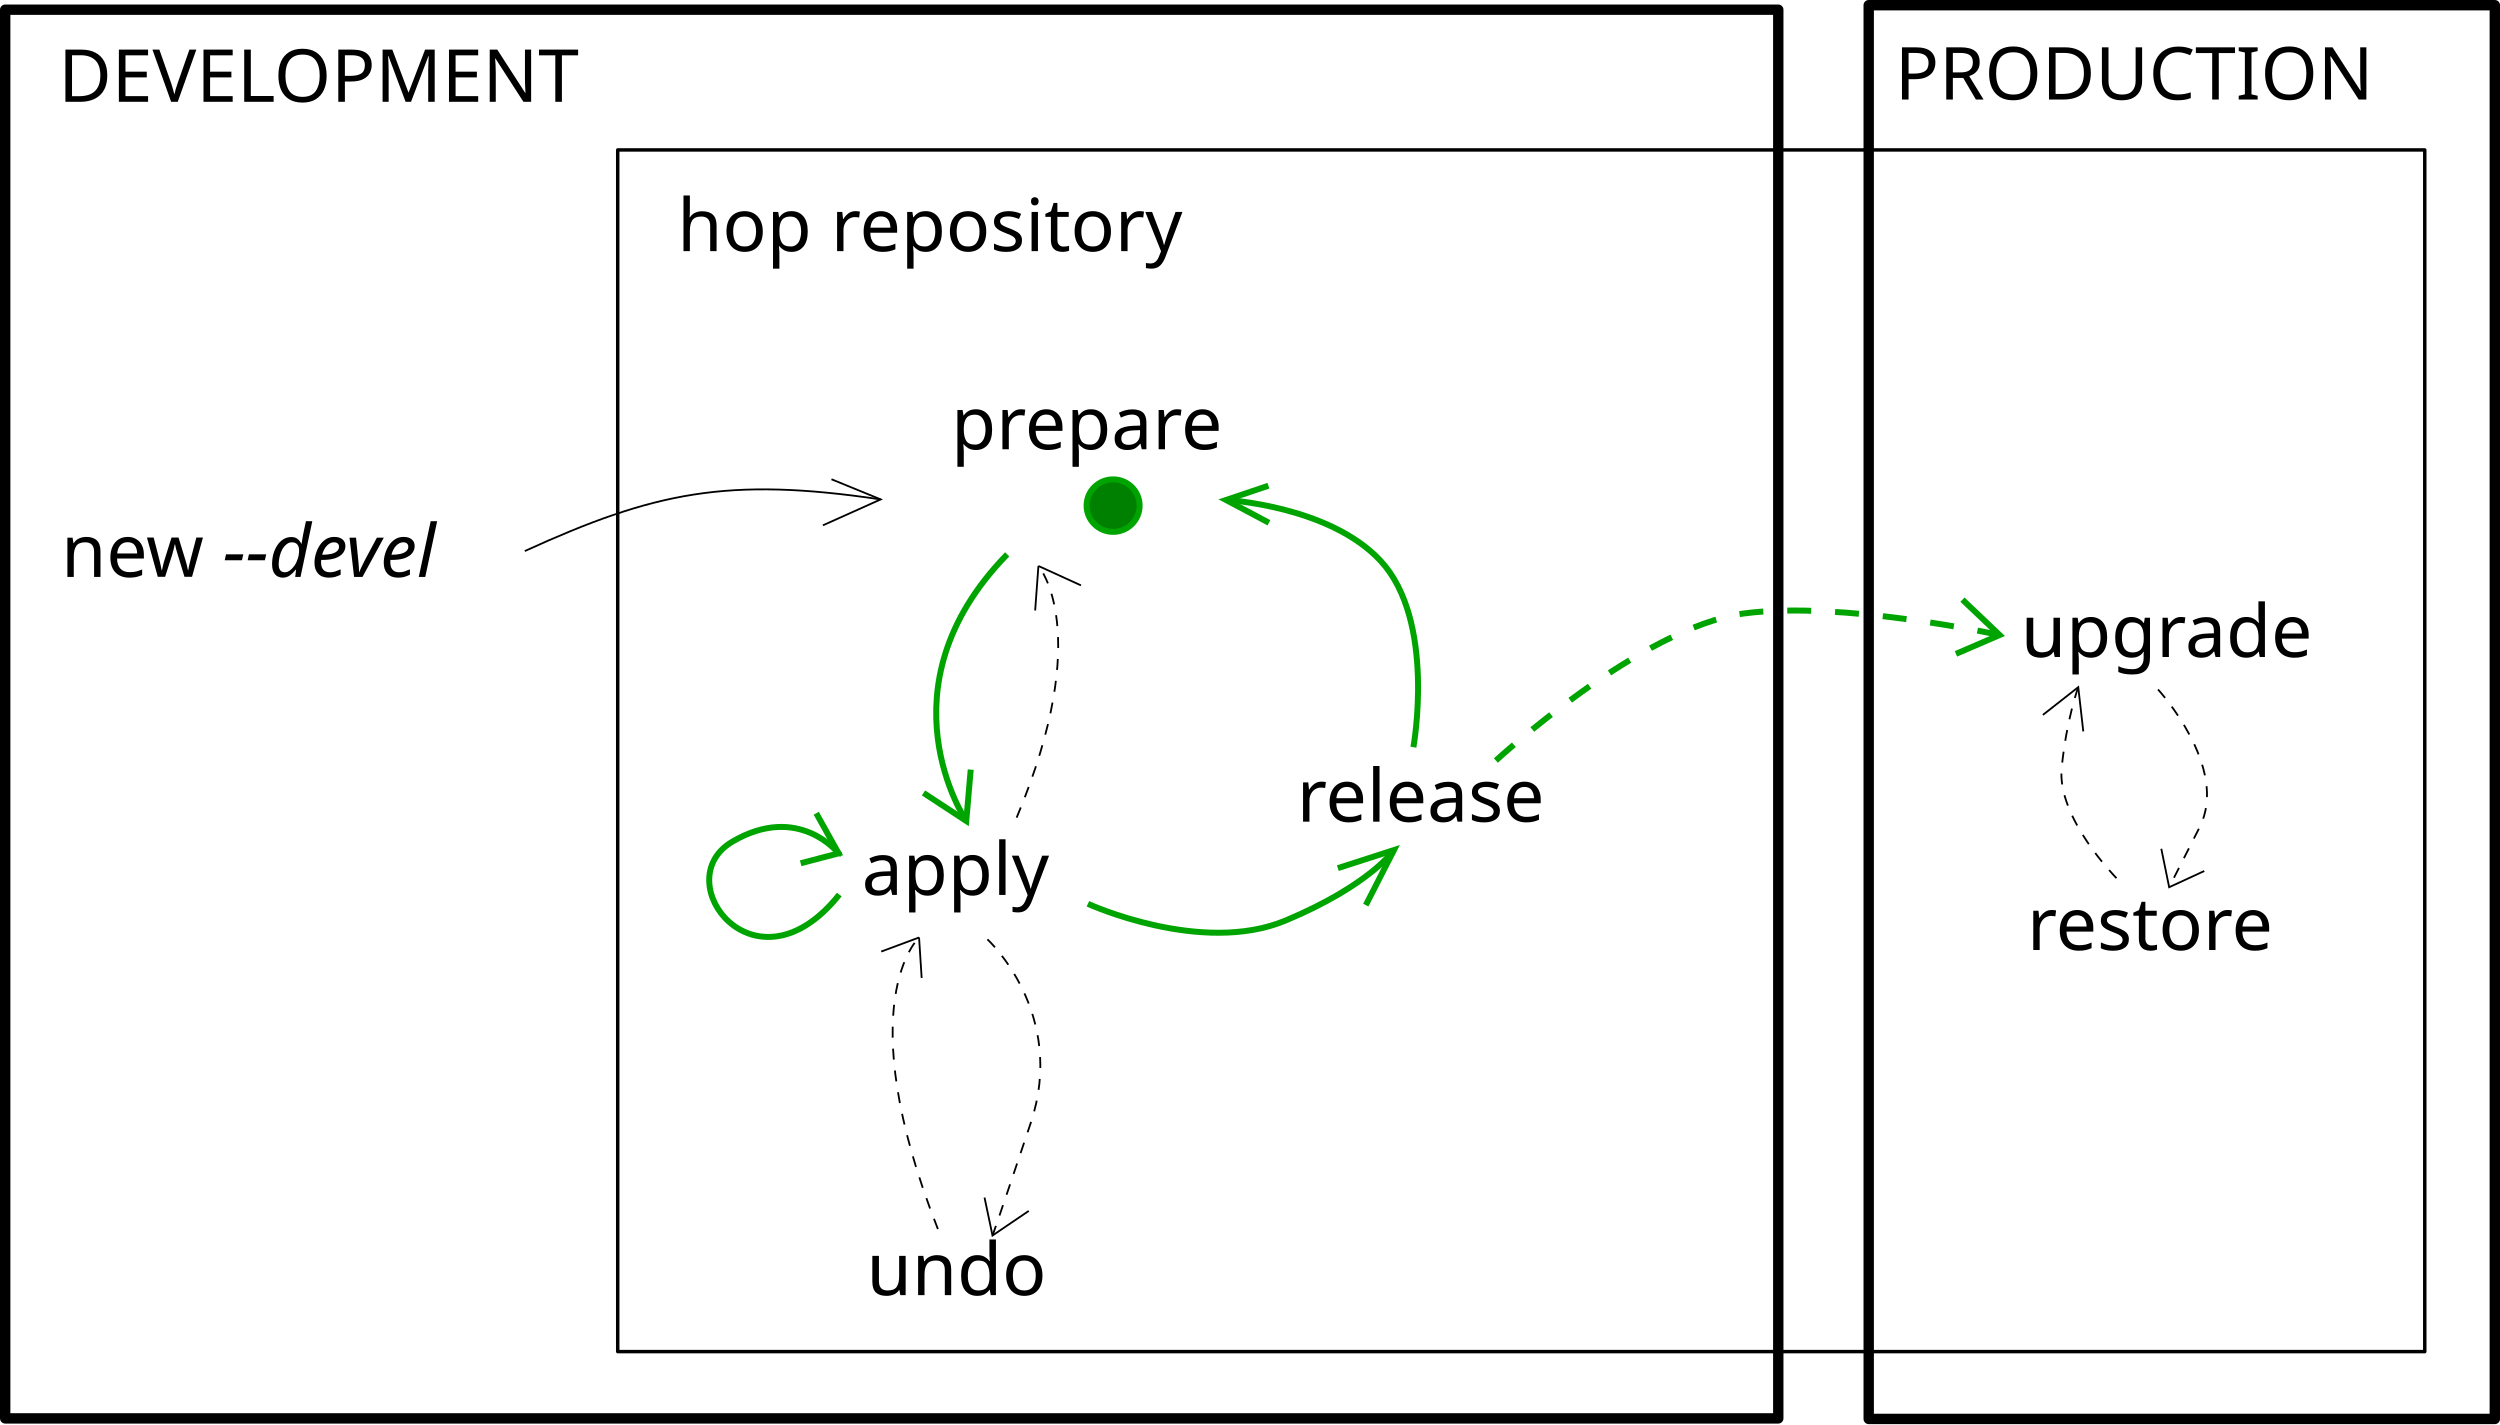
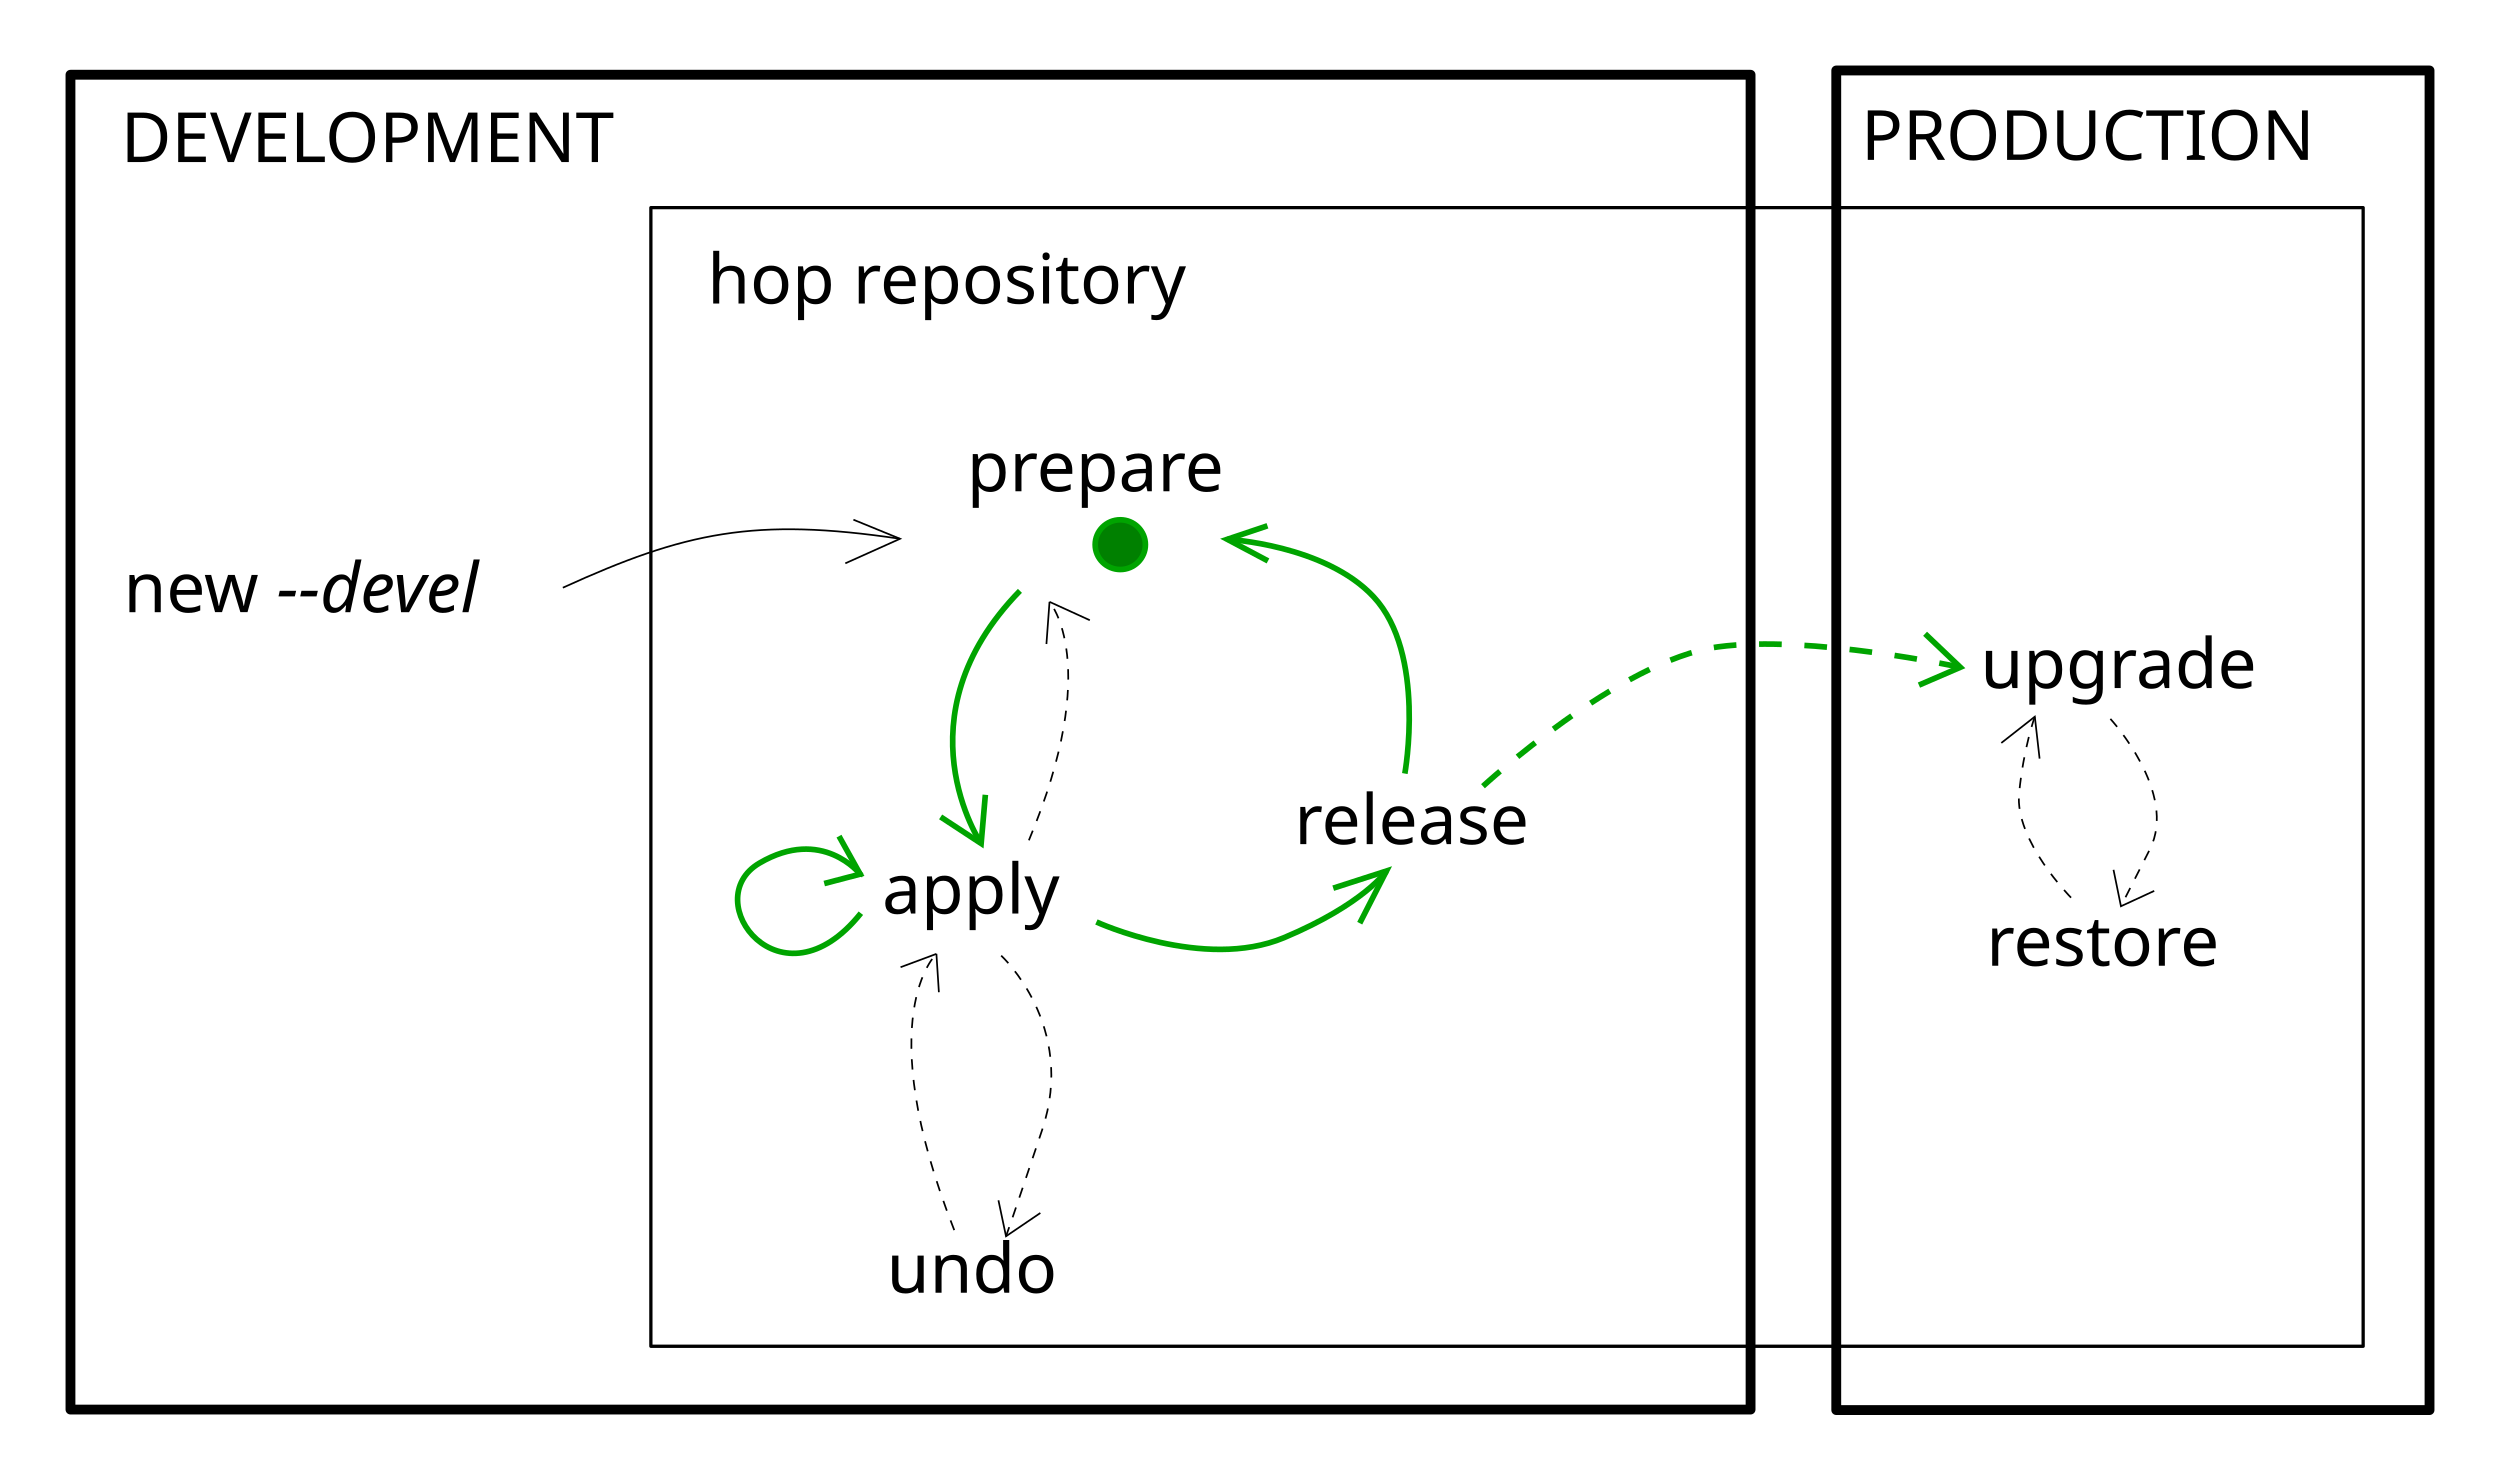
- <svg xmlns="http://www.w3.org/2000/svg" xmlns:ns1="http://www.openswatchbook.org/uri/2009/osb" width="361.354mm" height="205.846mm" viewBox="0 0 361.354 205.846" version="1.1" id="svg8">
+ <svg xmlns="http://www.w3.org/2000/svg" xmlns:ns1="http://www.openswatchbook.org/uri/2009/osb" width="381.354mm" height="225.846mm" viewBox="0 0 381.354 225.846" version="1.1" id="svg8">
  <defs id="defs2">
    <linearGradient id="linearGradient877" ns1:paint="gradient">
      <stop style="stop-color:#000000;stop-opacity:1;" offset="0" id="stop873" />
      <stop style="stop-color:#000000;stop-opacity:0;" offset="1" id="stop875" />
    </linearGradient>
  </defs>
-   <g id="layer1" transform="translate(69.31963,-3.691565)">
-     <text xml:space="preserve" style="font-style:normal;font-weight:normal;font-size:10.583px;line-height:1.25;font-family:sans-serif;letter-spacing:0px;word-spacing:0px;fill:#000000;fill-opacity:1;stroke:none;stroke-width:0.265;" x="-60.485" y="87.08" id="text835">
+   <g id="layer1" transform="translate(79.31963,6.308435)">
+     <text xml:space="preserve" style="font-style:normal;font-weight:normal;font-size:10.583px;line-height:1.25;font-family:sans-serif;letter-spacing:0px;word-spacing:0px;fill:#000000;fill-opacity:1;stroke:none;stroke-width:0.265" x="-60.485" y="87.08" id="text835">
      <tspan id="tspan833" x="-60.485" y="87.08" style="stroke-width:0.265">new <tspan style="font-style:italic;font-variant:normal;font-weight:normal;font-stretch:normal;font-size:10.583px;font-family:sans-serif;-inkscape-font-specification:'sans-serif, Italic';font-variant-ligatures:normal;font-variant-caps:normal;font-variant-numeric:normal;font-variant-east-asian:normal" id="tspan3521">--devel</tspan>
      </tspan>
    </text>
    <text xml:space="preserve" style="font-style:normal;font-weight:normal;font-size:10.583px;line-height:1.25;font-family:sans-serif;letter-spacing:0px;word-spacing:0px;fill:#000000;fill-opacity:1;stroke:none;stroke-width:0.265" x="68.161" y="68.629" id="text839">
      <tspan id="tspan837" x="68.161" y="68.629" style="stroke-width:0.265">prepare</tspan>
    </text>
    <text xml:space="preserve" style="font-style:normal;font-weight:normal;font-size:10.583px;line-height:1.25;font-family:sans-serif;letter-spacing:0px;word-spacing:0px;fill:#000000;fill-opacity:1;stroke:none;stroke-width:0.265" x="55.238" y="133.048" id="text843">
      <tspan x="55.238" y="133.048" style="stroke-width:0.265" id="tspan845">apply</tspan>
    </text>
    <text xml:space="preserve" style="font-style:normal;font-weight:normal;font-size:10.583px;line-height:1.25;font-family:sans-serif;letter-spacing:0px;word-spacing:0px;fill:#000000;fill-opacity:1;stroke:none;stroke-width:0.265" x="94.209" y="91.142" id="text851">
      <tspan id="tspan849" x="94.209" y="91.142" style="stroke-width:0.265" />
    </text>
    <text xml:space="preserve" style="font-style:normal;font-weight:normal;font-size:10.583px;line-height:1.25;font-family:sans-serif;letter-spacing:0px;word-spacing:0px;fill:#000000;fill-opacity:1;stroke:none;stroke-width:0.265" x="55.941" y="190.892" id="text855">
      <tspan id="tspan853" x="55.941" y="190.892" style="stroke-width:0.265">undo</tspan>
    </text>
    <text xml:space="preserve" style="font-style:normal;font-weight:normal;font-size:10.583px;line-height:1.25;font-family:sans-serif;letter-spacing:0px;word-spacing:0px;fill:#000000;fill-opacity:1;stroke:none;stroke-width:0.265" x="118.123" y="122.454" id="text859">
      <tspan id="tspan857" x="118.123" y="122.454" style="stroke-width:0.265">release</tspan>
    </text>
    <text xml:space="preserve" style="font-style:normal;font-weight:normal;font-size:10.583px;line-height:1.25;font-family:sans-serif;letter-spacing:0px;word-spacing:0px;fill:#000000;fill-opacity:1;stroke:none;stroke-width:0.265" x="222.79" y="98.655" id="text863">
      <tspan id="tspan861" x="222.79" y="98.655" style="stroke-width:0.265">upgrade</tspan>
    </text>
    <text xml:space="preserve" style="font-style:normal;font-weight:normal;font-size:10.583px;line-height:1.25;font-family:sans-serif;letter-spacing:0px;word-spacing:0px;fill:#000000;fill-opacity:1;stroke:none;stroke-width:0.265" x="223.668" y="141.003" id="text867">
      <tspan id="tspan865" x="223.668" y="141.003" style="stroke-width:0.265">restore</tspan>
    </text>
    <rect style="opacity:1;mix-blend-mode:normal;fill:#000000;fill-opacity:0;stroke:#000000;stroke-width:1.5;stroke-linecap:round;stroke-linejoin:round;stroke-miterlimit:4;stroke-dasharray:none;stroke-opacity:1" id="rect871" width="256.285" height="203.614" x="-68.57" y="5.094" />
    <rect style="opacity:1;fill:#000000;fill-opacity:0;stroke:#000000;stroke-width:1.5;stroke-linecap:round;stroke-linejoin:round;stroke-miterlimit:4;stroke-dasharray:none;stroke-opacity:1" id="rect883" width="90.499" height="204.346" x="200.786" y="4.442" />
    <text xml:space="preserve" style="font-style:normal;font-weight:normal;font-size:10.583px;line-height:1.25;font-family:sans-serif;letter-spacing:0px;word-spacing:0px;fill:#000000;fill-opacity:1;stroke:none;stroke-width:0.265" x="-60.895" y="18.411" id="text923">
      <tspan id="tspan921" x="-60.895" y="18.411" style="stroke-width:0.265">DEVELOPMENT</tspan>
    </text>
    <text xml:space="preserve" style="font-style:normal;font-weight:normal;font-size:10.583px;line-height:1.25;font-family:sans-serif;letter-spacing:0px;word-spacing:0px;fill:#000000;fill-opacity:1;stroke:none;stroke-width:0.265" x="204.563" y="18.081" id="text927">
      <tspan id="tspan925" x="204.563" y="18.081" style="stroke-width:0.265">PRODUCTION</tspan>
    </text>
    <path style="fill:none;stroke:#00a400;stroke-width:0.865;stroke-linecap:butt;stroke-linejoin:miter;stroke-miterlimit:4;stroke-dasharray:none;stroke-opacity:1" d="m 51.997,132.996 c -12.122,15.205 -25.064,-2.009 -15.464,-7.647 9.601,-5.638 15.359,1.684 15.359,1.684 l -0.114,0.364" id="path929" />
    <path style="fill:none;stroke:#000000;stroke-width:0.265px;stroke-linecap:butt;stroke-linejoin:miter;stroke-opacity:1" d="m 50.861,72.965 7.113,2.912 -8.349,3.746 v 0" id="path935" />
    <path style="fill:none;stroke:#00a400;stroke-width:0.865;stroke-linecap:butt;stroke-linejoin:miter;stroke-miterlimit:4;stroke-dasharray:none;stroke-opacity:1" d="M 76.262,83.82 C 57.371,103.189 70.346,122.357 70.346,122.357 v 0 0" id="path939" />
    <path style="fill:none;stroke:#000000;stroke-width:0.265;stroke-linecap:butt;stroke-linejoin:miter;stroke-miterlimit:4;stroke-dasharray:1.587, 1.587;stroke-dashoffset:0;stroke-opacity:1" d="M 77.628,121.874 C 88.961,94.855 80.775,85.498 80.775,85.498 v 0" id="path945" />
    <path style="fill:none;stroke:#000000;stroke-width:0.265px;stroke-linecap:butt;stroke-linejoin:miter;stroke-opacity:1" d="m 86.924,88.304 -6.149,-2.806" id="path947" />
    <path style="fill:none;stroke:#000000;stroke-width:0.265px;stroke-linecap:butt;stroke-linejoin:miter;stroke-opacity:1" d="m 80.775,85.498 -0.471,6.433" id="path949" />
    <path style="fill:none;stroke:#00a400;stroke-width:0.865;stroke-linecap:butt;stroke-linejoin:miter;stroke-miterlimit:4;stroke-dasharray:none;stroke-opacity:1" d="m 46.411,128.468 5.481,-1.434 -3.231,-5.795" id="path955" />
    <path style="fill:none;stroke:#00a400;stroke-width:0.865;stroke-linecap:butt;stroke-linejoin:miter;stroke-miterlimit:4;stroke-dasharray:none;stroke-opacity:1" d="m 87.928,134.33 c 0,0 16.419,7.516 28.61,2.4 12.191,-5.116 15.629,-10.173 15.629,-10.173" id="path957" />
    <path style="fill:none;stroke:#00a400;stroke-width:0.865;stroke-linecap:butt;stroke-linejoin:miter;stroke-miterlimit:4;stroke-dasharray:none;stroke-opacity:1" d="m 124.053,129.174 8.113,-2.617 -4.071,7.963" id="path959" />
    <path style="fill:none;stroke:#000000;stroke-width:0.265;stroke-linecap:butt;stroke-linejoin:miter;stroke-miterlimit:4;stroke-dasharray:1.587, 1.587;stroke-dashoffset:0;stroke-opacity:1" d="m 73.405,139.465 c 0,0 11.587,10.669 6.239,26.606 -5.347,15.937 -5.505,16.203 -5.505,16.203 v 0 0 0" id="path961" />
    <path style="fill:none;stroke:#000000;stroke-width:0.265;stroke-linecap:butt;stroke-linejoin:miter;stroke-miterlimit:4;stroke-dasharray:1.587, 1.587;stroke-dashoffset:0;stroke-opacity:1" d="M 66.243,181.337 C 53.329,148.577 63.523,139.196 63.523,139.196" id="path965" />
    <path style="fill:none;stroke:#000000;stroke-width:0.265px;stroke-linecap:butt;stroke-linejoin:miter;stroke-opacity:1" d="m 58.055,141.23 5.469,-2.035" id="path967" />
    <path style="fill:none;stroke:#000000;stroke-width:0.265px;stroke-linecap:butt;stroke-linejoin:miter;stroke-opacity:1" d="M 63.523,139.196 Z" id="path969" />
    <path style="fill:none;stroke:#000000;stroke-width:0.265px;stroke-linecap:butt;stroke-linejoin:miter;stroke-opacity:1" d="m 63.523,139.196 0.375,5.85" id="path971" />
    <path style="fill:none;stroke:#00a400;stroke-width:0.865;stroke-linecap:butt;stroke-linejoin:miter;stroke-miterlimit:4;stroke-dasharray:3.46, 3.46;stroke-dashoffset:0;stroke-opacity:1" d="m 146.896,113.62 c 0,0 20.927,-19.243 35.847,-21.255 14.031,-1.892 36.967,3.113 36.967,3.113" id="path975" />
    <path style="fill:none;stroke:#00a400;stroke-width:0.865;stroke-linecap:butt;stroke-linejoin:miter;stroke-miterlimit:4;stroke-dasharray:none;stroke-opacity:1" d="m 214.335,90.367 5.375,5.112 -6.313,2.721" id="path977" />
    <path style="fill:none;stroke:#000000;stroke-width:0.265;stroke-linecap:butt;stroke-linejoin:miter;stroke-miterlimit:4;stroke-dasharray:1.587, 1.587;stroke-dashoffset:0;stroke-opacity:1" d="m 242.604,103.35 c 0,0 10.392,11.286 6.001,19.934 -4.391,8.648 -4.391,8.648 -4.391,8.648 v 0" id="path979" />
    <path style="fill:none;stroke:#000000;stroke-width:0.265px;stroke-linecap:butt;stroke-linejoin:miter;stroke-opacity:1" d="M 244.214,131.931 Z" id="path981" />
    <path style="fill:none;stroke:#000000;stroke-width:0.265px;stroke-linecap:butt;stroke-linejoin:miter;stroke-opacity:1" d="m 243.079,126.374 1.135,5.557 5.076,-2.343" id="path983" />
    <path style="fill:none;stroke:#000000;stroke-width:0.265;stroke-linecap:butt;stroke-linejoin:miter;stroke-miterlimit:4;stroke-dasharray:1.587, 1.587;stroke-dashoffset:0;stroke-opacity:1" d="m 236.602,130.622 c 0,0 -8.625,-8.683 -7.924,-15.913 0.677,-6.986 2.396,-11.695 2.396,-11.695" id="path985" />
    <path style="fill:none;stroke:#000000;stroke-width:0.265px;stroke-linecap:butt;stroke-linejoin:miter;stroke-opacity:1" d="m 225.965,107.023 5.109,-4.009 0.728,6.398" id="path987" />
    <rect style="opacity:1;fill:#000000;fill-opacity:0;stroke:#000000;stroke-width:0.5;stroke-linecap:round;stroke-linejoin:round;stroke-miterlimit:4;stroke-dasharray:none;stroke-opacity:1" id="rect1007" width="261.194" height="173.688" x="19.966" y="25.366" />
    <text xml:space="preserve" style="font-style:normal;font-weight:normal;font-size:10.583px;line-height:1.25;font-family:sans-serif;letter-spacing:0px;word-spacing:0px;fill:#000000;fill-opacity:1;stroke:none;stroke-width:0.265" x="28.565" y="39.993" id="text1013">
      <tspan id="tspan1011" x="28.565" y="39.993" style="stroke-width:0.265">hop repository</tspan>
    </text>
    <path style="fill:none;stroke:#00a400;stroke-width:0.865;stroke-linecap:butt;stroke-linejoin:miter;stroke-miterlimit:4;stroke-dasharray:none;stroke-opacity:1" d="m 134.976,111.692 c 0,0 3.315,-18.283 -4.763,-26.958 -7.415,-7.963 -22.323,-8.776 -22.323,-8.776" id="path975-3" />
    <path style="fill:none;stroke:#00a400;stroke-width:0.865;stroke-linecap:butt;stroke-linejoin:miter;stroke-miterlimit:4;stroke-dasharray:none;stroke-opacity:1" d="m 114.021,73.897 -6.131,2.062 6.209,3.297" id="path977-3" />
    <path style="fill:none;stroke:#000000;stroke-width:0.265px;stroke-linecap:butt;stroke-linejoin:miter;stroke-opacity:1" d="m 79.378,178.72 -5.239,3.554 -1.155,-5.487" id="path3547" />
-     <path style="fill:none;stroke:#00a400;stroke-width:0.865;stroke-linecap:butt;stroke-linejoin:miter;stroke-opacity:1;stroke-miterlimit:4;stroke-dasharray:none" d="m 64.165,118.304 6.181,4.053 0.643,-7.425" id="path3551" />
+     <path style="fill:none;stroke:#00a400;stroke-width:0.865;stroke-linecap:butt;stroke-linejoin:miter;stroke-miterlimit:4;stroke-dasharray:none;stroke-opacity:1" d="m 64.165,118.304 6.181,4.053 0.643,-7.425" id="path3551" />
    <path style="fill:none;stroke:#000000;stroke-width:0.265px;stroke-linecap:butt;stroke-linejoin:miter;stroke-opacity:1" d="M 6.537,83.342 C 25.245,74.813 35.803,72.585 57.974,75.878" id="path3553" />
    <ellipse style="opacity:1;fill:#008000;fill-opacity:1;stroke:#00a400;stroke-width:0.865;stroke-linecap:round;stroke-linejoin:round;stroke-miterlimit:4;stroke-dasharray:none;stroke-dashoffset:0;stroke-opacity:1" id="path3555" cx="91.571" cy="76.774" rx="3.832" ry="3.793" />
  </g>
</svg>
